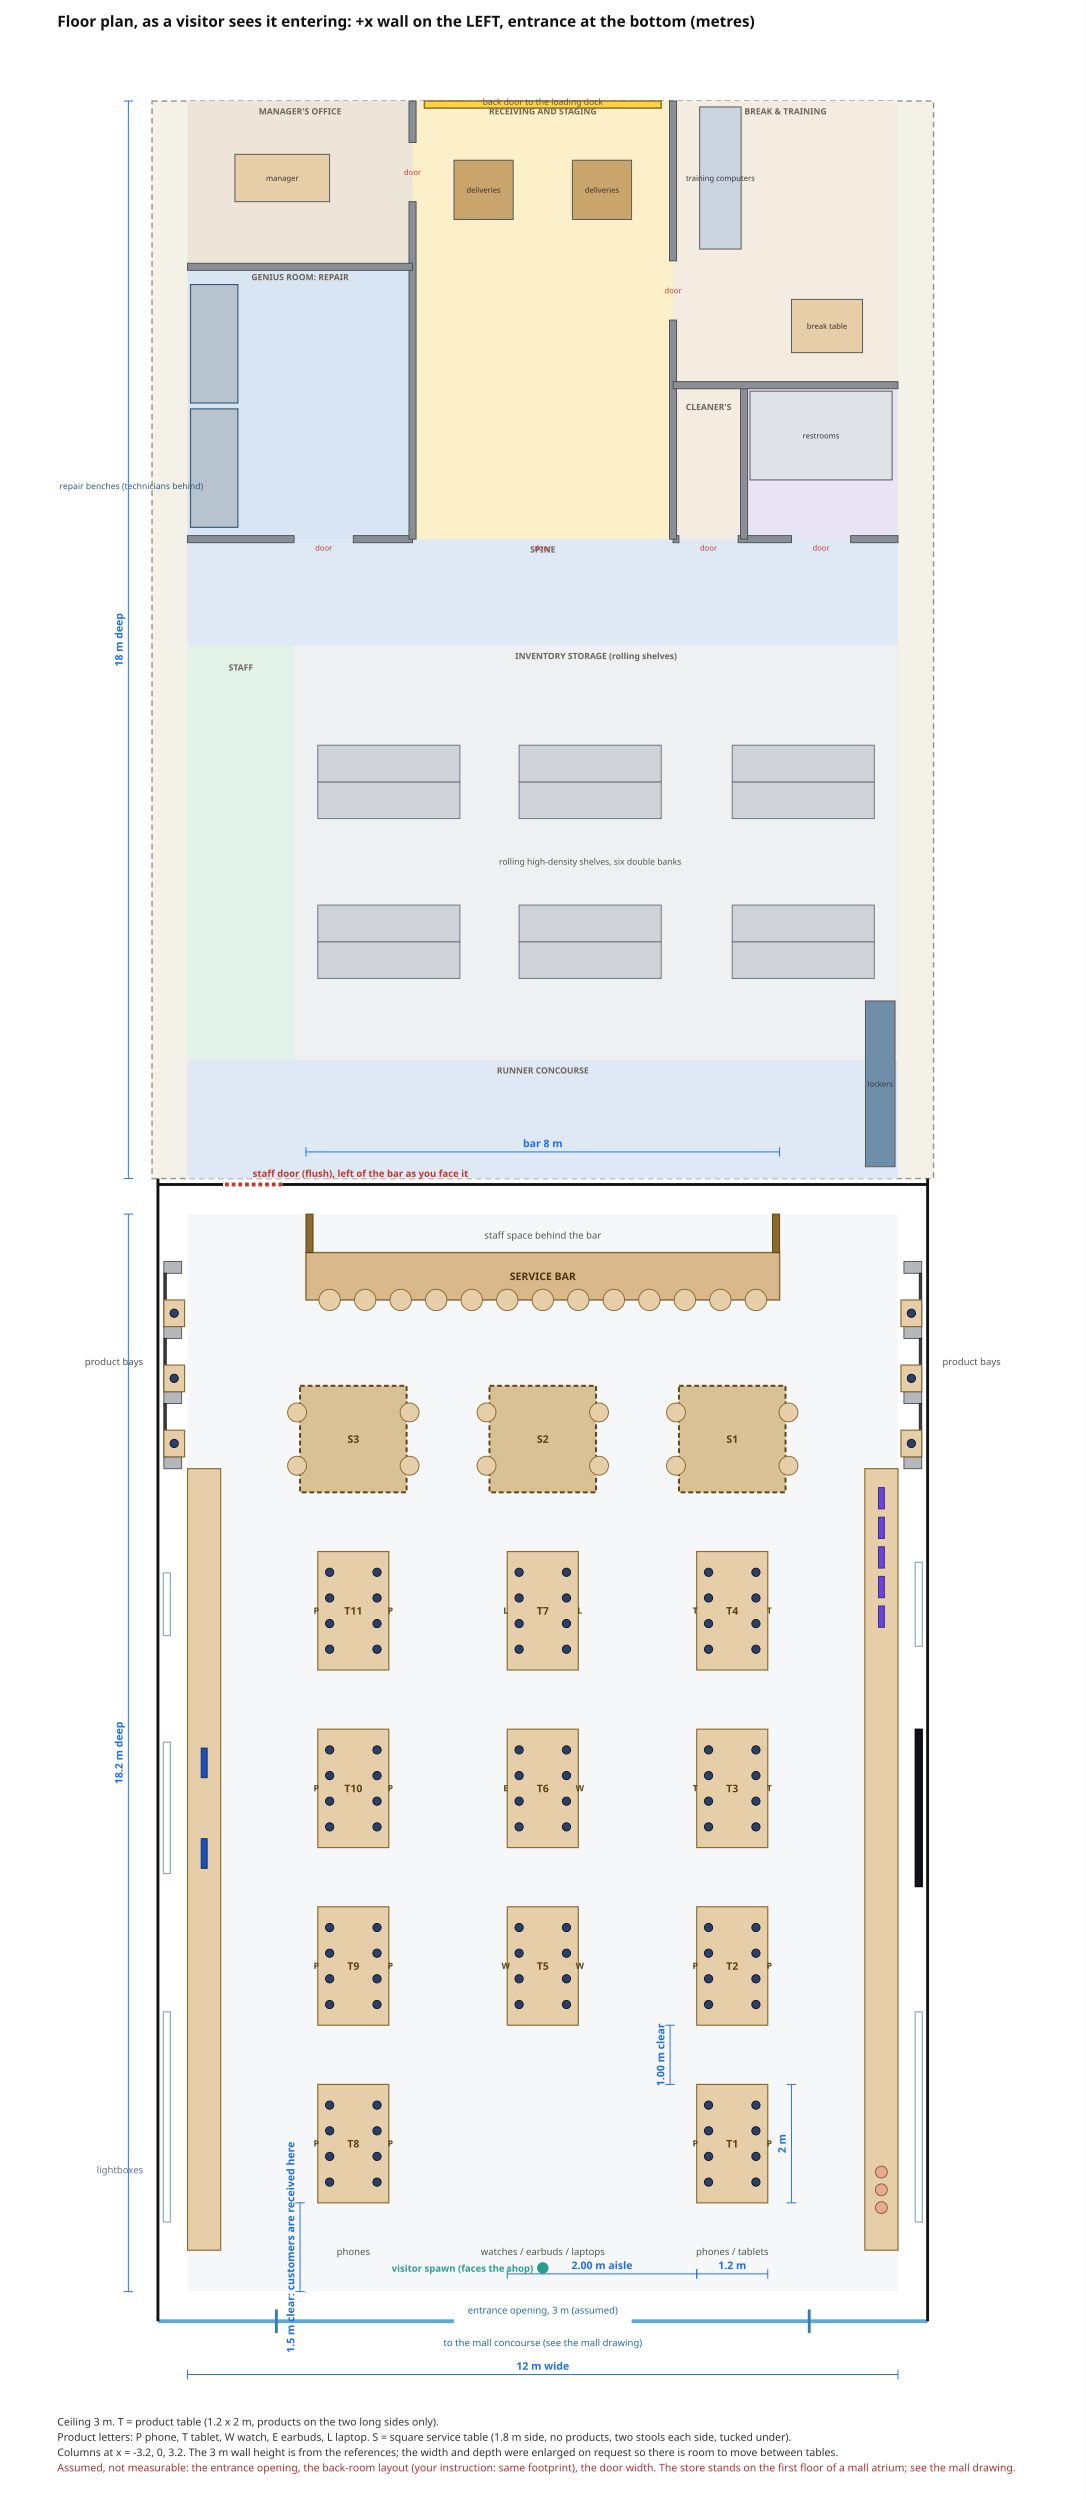
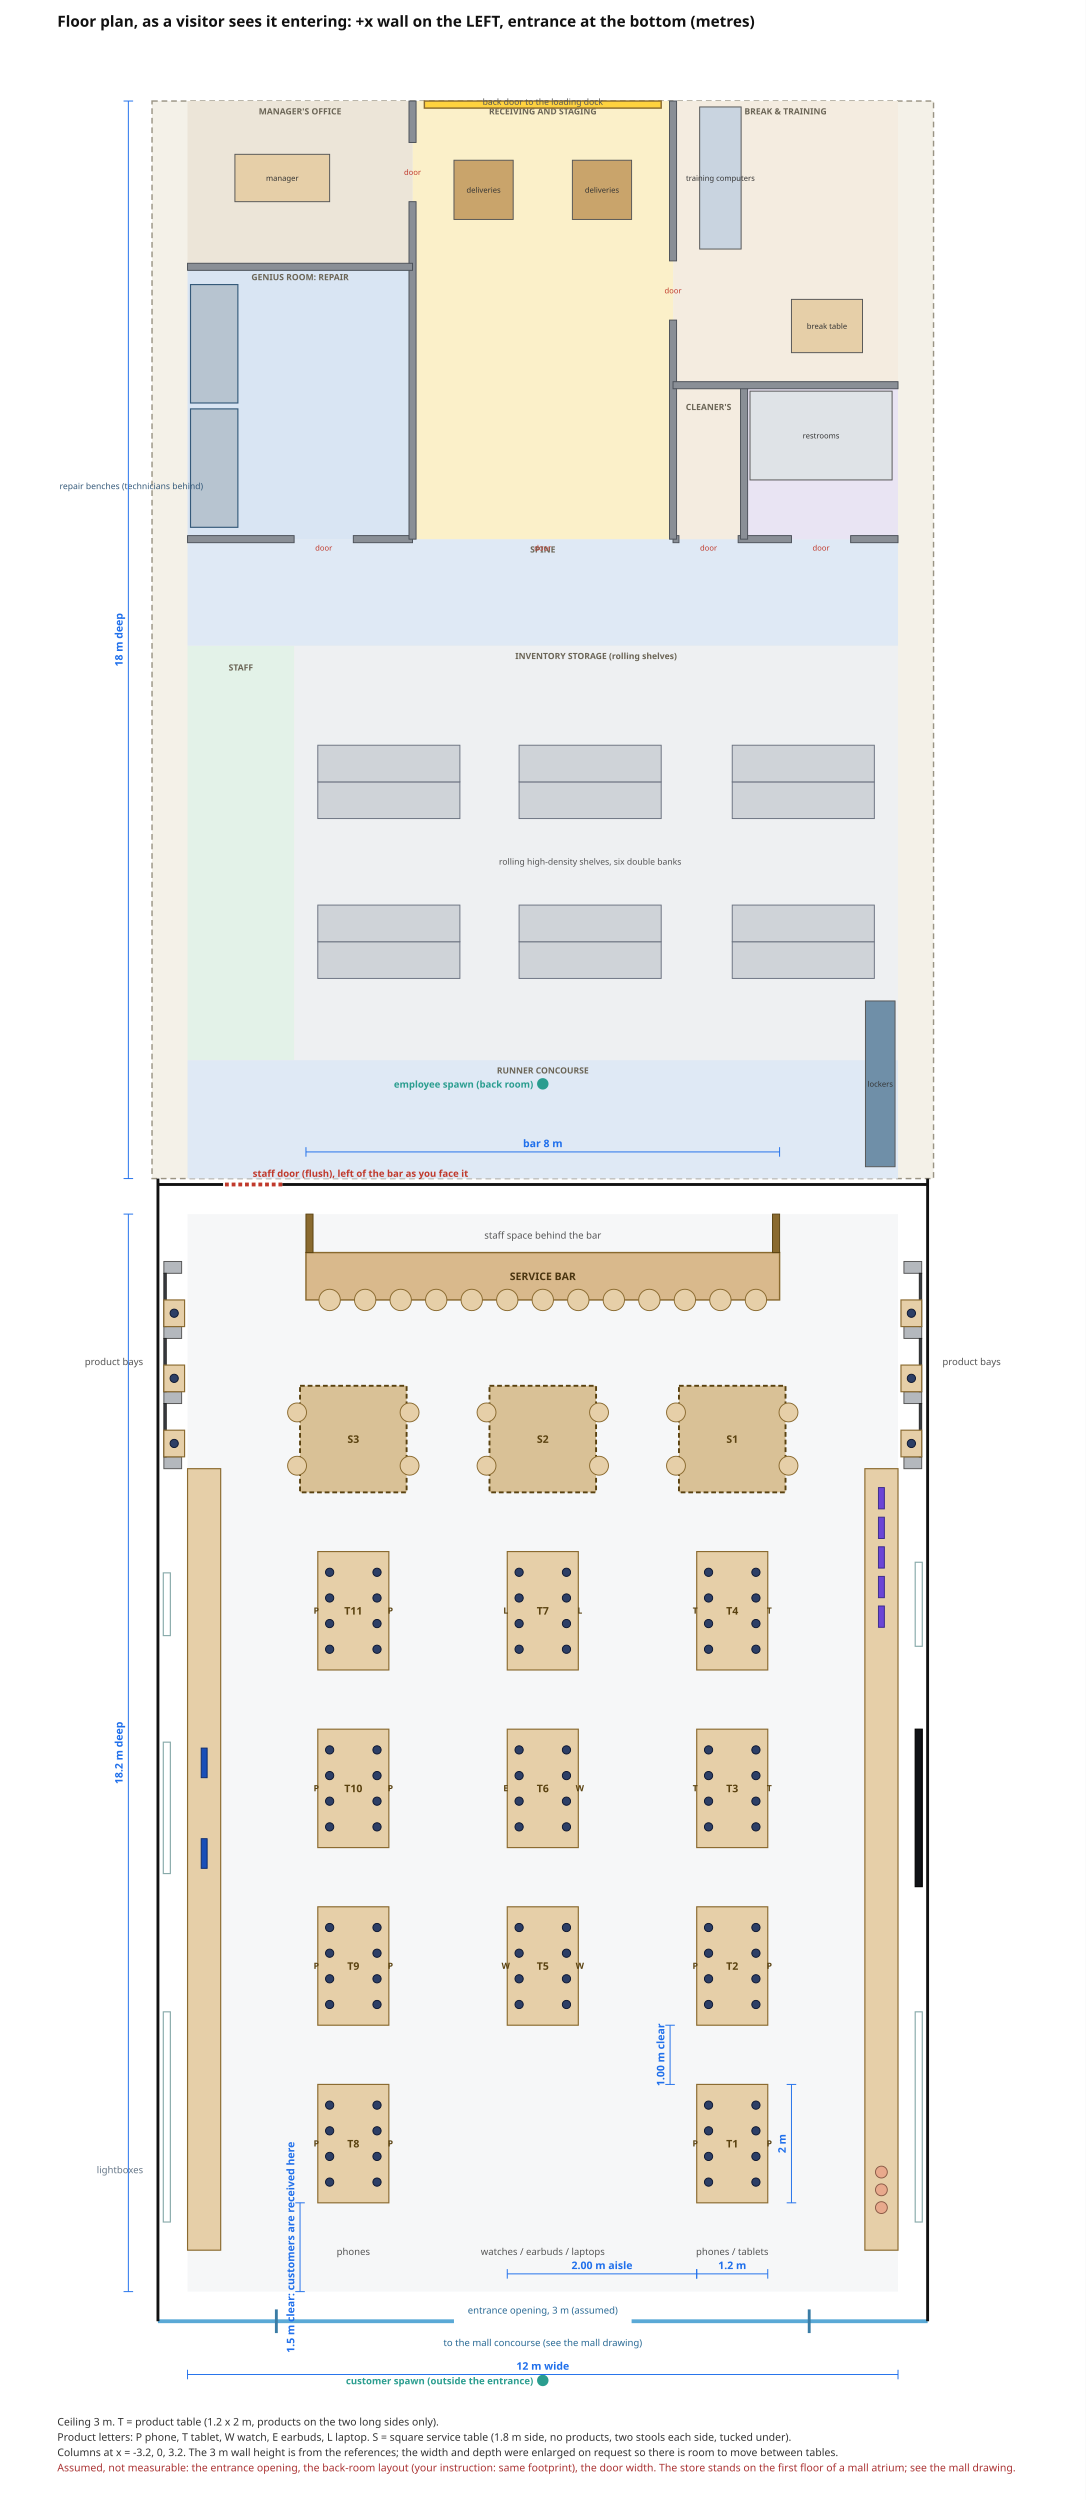
<svg xmlns="http://www.w3.org/2000/svg" width="1137" height="2618" viewBox="0 0 1137 2618">
  <rect width="1137" height="2618" fill="#ffffff" />
  <text x="60.0" y="28.0" font-size="16" text-anchor="start" fill="#111" font-weight="700" font-family="system-ui, sans-serif">Floor plan, as a visitor sees it entering: +x wall on the LEFT, entrance at the bottom (metres)</text>
  <rect x="159.2" y="105.8" width="818.4" height="1128.4" fill="#f4f1e8" stroke="#9a9484" stroke-width="1.5" stroke-dasharray="6 4" />
  <text x="568.4" y="141.8" font-size="12" text-anchor="middle" fill="#6b6556" font-weight="600" font-family="system-ui, sans-serif">BACK ROOM (staff only): same footprint as the shop</text>
  <rect x="308.0" y="676.2" width="632.4" height="434.0" fill="#eef0f2" stroke="none" stroke-width="0" />
  <rect x="196.4" y="676.2" width="111.6" height="434.0" fill="#e3f2e8" stroke="none" stroke-width="0" />
  <rect x="196.4" y="1110.2" width="744.0" height="124.0" fill="#dfe9f5" stroke="none" stroke-width="0" />
  <rect x="196.4" y="564.6" width="744.0" height="111.6" fill="#dfe9f5" stroke="none" stroke-width="0" />
  <rect x="779.2" y="403.4" width="161.2" height="161.2" fill="#e9e4f3" stroke="none" stroke-width="0" />
  <rect x="704.8" y="403.4" width="74.4" height="161.2" fill="#f4ece0" stroke="none" stroke-width="0" />
  <rect x="704.8" y="105.8" width="235.6" height="297.6" fill="#f4ece0" stroke="none" stroke-width="0" />
  <rect x="432.0" y="105.8" width="272.8" height="458.8" fill="#fbf0c9" stroke="none" stroke-width="0" />
  <rect x="196.4" y="279.4" width="235.6" height="285.2" fill="#d9e5f3" stroke="none" stroke-width="0" />
  <rect x="196.4" y="105.8" width="235.6" height="173.6" fill="#ece5d8" stroke="none" stroke-width="0" />
  <text x="624.2" y="690.2" font-size="9" text-anchor="middle" fill="#6b6556" font-weight="700" font-family="system-ui, sans-serif">INVENTORY STORAGE (rolling shelves)</text>
  <text x="252.2" y="702.2" font-size="9" text-anchor="middle" fill="#6b6556" font-weight="700" font-family="system-ui, sans-serif">STAFF</text>
  <text x="568.4" y="1124.2" font-size="9" text-anchor="middle" fill="#6b6556" font-weight="700" font-family="system-ui, sans-serif">RUNNER CONCOURSE</text>
  <text x="568.4" y="578.6" font-size="9" text-anchor="middle" fill="#6b6556" font-weight="700" font-family="system-ui, sans-serif">SPINE</text>
  <text x="859.8" y="417.4" font-size="9" text-anchor="middle" fill="#6b6556" font-weight="700" font-family="system-ui, sans-serif">RESTROOMS</text>
  <text x="742.0" y="429.4" font-size="9" text-anchor="middle" fill="#6b6556" font-weight="700" font-family="system-ui, sans-serif">CLEANER'S</text>
  <text x="822.6" y="119.8" font-size="9" text-anchor="middle" fill="#6b6556" font-weight="700" font-family="system-ui, sans-serif">BREAK &amp; TRAINING</text>
  <text x="568.4" y="119.8" font-size="9" text-anchor="middle" fill="#6b6556" font-weight="700" font-family="system-ui, sans-serif">RECEIVING AND STAGING</text>
  <text x="314.2" y="293.4" font-size="9" text-anchor="middle" fill="#6b6556" font-weight="700" font-family="system-ui, sans-serif">GENIUS ROOM: REPAIR</text>
  <text x="314.2" y="119.8" font-size="9" text-anchor="middle" fill="#6b6556" font-weight="700" font-family="system-ui, sans-serif">MANAGER'S OFFICE</text>
  <rect x="766.8" y="986.2" width="148.8" height="38.4" fill="#cfd3d8" stroke="#6b7280" stroke-width="1" />
  <rect x="766.8" y="947.8" width="148.8" height="38.4" fill="#cfd3d8" stroke="#6b7280" stroke-width="1" />
  <rect x="543.6" y="986.2" width="148.8" height="38.4" fill="#cfd3d8" stroke="#6b7280" stroke-width="1" />
  <rect x="543.6" y="947.8" width="148.8" height="38.4" fill="#cfd3d8" stroke="#6b7280" stroke-width="1" />
  <rect x="332.8" y="986.2" width="148.8" height="38.4" fill="#cfd3d8" stroke="#6b7280" stroke-width="1" />
  <rect x="332.8" y="947.8" width="148.8" height="38.4" fill="#cfd3d8" stroke="#6b7280" stroke-width="1" />
  <rect x="766.8" y="818.8" width="148.8" height="38.4" fill="#cfd3d8" stroke="#6b7280" stroke-width="1" />
  <rect x="766.8" y="780.4" width="148.8" height="38.4" fill="#cfd3d8" stroke="#6b7280" stroke-width="1" />
  <rect x="543.6" y="818.8" width="148.8" height="38.4" fill="#cfd3d8" stroke="#6b7280" stroke-width="1" />
  <rect x="543.6" y="780.4" width="148.8" height="38.4" fill="#cfd3d8" stroke="#6b7280" stroke-width="1" />
  <rect x="332.8" y="818.8" width="148.8" height="38.4" fill="#cfd3d8" stroke="#6b7280" stroke-width="1" />
  <rect x="332.8" y="780.4" width="148.8" height="38.4" fill="#cfd3d8" stroke="#6b7280" stroke-width="1" />
  <text x="618.0" y="905.5" font-size="9" text-anchor="middle" fill="#555" font-weight="400" font-family="system-ui, sans-serif">rolling high-density shelves, six double banks</text>
  <rect x="890.8" y="560.9" width="49.6" height="7.4" fill="#8a8f96" stroke="#4b5058" stroke-width="1" />
  <rect x="773.0" y="560.9" width="55.8" height="7.4" fill="#8a8f96" stroke="#4b5058" stroke-width="1" />
  <rect x="704.8" y="560.9" width="6.2" height="7.4" fill="#8a8f96" stroke="#4b5058" stroke-width="1" />
  <rect x="370.0" y="560.9" width="62.0" height="7.4" fill="#8a8f96" stroke="#4b5058" stroke-width="1" />
  <rect x="196.4" y="560.9" width="111.6" height="7.4" fill="#8a8f96" stroke="#4b5058" stroke-width="1" />
  <rect x="701.1" y="335.2" width="7.4" height="229.4" fill="#8a8f96" stroke="#4b5058" stroke-width="1" />
  <rect x="701.1" y="105.8" width="7.4" height="167.4" fill="#8a8f96" stroke="#4b5058" stroke-width="1" />
  <rect x="428.3" y="211.2" width="7.4" height="353.4" fill="#8a8f96" stroke="#4b5058" stroke-width="1" />
  <rect x="428.3" y="105.8" width="7.4" height="43.4" fill="#8a8f96" stroke="#4b5058" stroke-width="1" />
  <rect x="775.5" y="403.4" width="7.4" height="161.2" fill="#8a8f96" stroke="#4b5058" stroke-width="1" />
  <rect x="704.8" y="399.7" width="235.6" height="7.4" fill="#8a8f96" stroke="#4b5058" stroke-width="1" />
  <rect x="196.4" y="275.7" width="235.6" height="7.4" fill="#8a8f96" stroke="#4b5058" stroke-width="1" />
  <text x="859.8" y="576.6" font-size="8" text-anchor="middle" fill="#c0392b" font-weight="400" font-family="system-ui, sans-serif">door</text>
  <text x="742.0" y="576.6" font-size="8" text-anchor="middle" fill="#c0392b" font-weight="400" font-family="system-ui, sans-serif">door</text>
  <text x="568.4" y="576.6" font-size="8" text-anchor="middle" fill="#c0392b" font-weight="400" font-family="system-ui, sans-serif">door</text>
  <text x="339.0" y="576.6" font-size="8" text-anchor="middle" fill="#c0392b" font-weight="400" font-family="system-ui, sans-serif">door</text>
  <text x="704.8" y="307.2" font-size="8" text-anchor="middle" fill="#c0392b" font-weight="400" font-family="system-ui, sans-serif">door</text>
  <text x="432.0" y="183.2" font-size="8" text-anchor="middle" fill="#c0392b" font-weight="400" font-family="system-ui, sans-serif">door</text>
  <rect x="199.5" y="428.2" width="49.6" height="124.0" fill="#b7c4d0" stroke="#355a7a" stroke-width="1.2" />
  <rect x="199.5" y="298.0" width="49.6" height="124.0" fill="#b7c4d0" stroke="#355a7a" stroke-width="1.2" />
  <text x="137.5" y="512.2" font-size="9" text-anchor="middle" fill="#355a7a" font-weight="400" font-family="system-ui, sans-serif">repair benches (technicians behind)</text>
  <rect x="906.3" y="1048.2" width="31.0" height="173.6" fill="#6f8fa8" stroke="#555" stroke-width="1" />
  <text x="921.8" y="1138.0" font-size="8" text-anchor="middle" fill="#333" font-weight="400" font-family="system-ui, sans-serif">lockers</text>
  <rect x="246.0" y="161.6" width="99.2" height="49.6" fill="#e6cfa8" stroke="#555" stroke-width="1" />
  <text x="295.6" y="189.4" font-size="8" text-anchor="middle" fill="#333" font-weight="400" font-family="system-ui, sans-serif">manager</text>
  <rect x="828.8" y="313.5" width="74.4" height="55.8" fill="#e6cfa8" stroke="#555" stroke-width="1" />
  <text x="866.0" y="344.4" font-size="8" text-anchor="middle" fill="#333" font-weight="400" font-family="system-ui, sans-serif">break table</text>
  <rect x="732.7" y="112.0" width="43.4" height="148.8" fill="#c9d4e0" stroke="#555" stroke-width="1" />
  <text x="754.4" y="189.4" font-size="8" text-anchor="middle" fill="#333" font-weight="400" font-family="system-ui, sans-serif">training computers</text>
  <rect x="785.4" y="409.6" width="148.8" height="93.0" fill="#dfe3e7" stroke="#555" stroke-width="1" />
  <text x="859.8" y="459.1" font-size="8" text-anchor="middle" fill="#333" font-weight="400" font-family="system-ui, sans-serif">restrooms</text>
  <rect x="599.4" y="167.8" width="62.0" height="62.0" fill="#c9a46b" stroke="#555" stroke-width="1" />
  <text x="630.4" y="201.8" font-size="8" text-anchor="middle" fill="#333" font-weight="400" font-family="system-ui, sans-serif">deliveries</text>
  <rect x="475.4" y="167.8" width="62.0" height="62.0" fill="#c9a46b" stroke="#555" stroke-width="1" />
  <text x="506.4" y="201.8" font-size="8" text-anchor="middle" fill="#333" font-weight="400" font-family="system-ui, sans-serif">deliveries</text>
  <rect x="444.4" y="105.8" width="248.0" height="7.4" fill="#ffd23f" stroke="#8a6a2f" stroke-width="1.5" />
  <text x="568.4" y="109.8" font-size="9" text-anchor="middle" fill="#555" font-weight="400" font-family="system-ui, sans-serif">back door to the loading dock</text>
  <rect x="196.4" y="1271.4" width="744.0" height="1128.4" fill="#f6f7f8" stroke="none" stroke-width="0" />
  <rect x="905.7" y="1538.0" width="34.7" height="818.4" fill="#e6cfa8" stroke="#8a6a2f" stroke-width="1.2" />
  <rect x="196.4" y="1538.0" width="34.7" height="818.4" fill="#e6cfa8" stroke="#8a6a2f" stroke-width="1.2" />
  <rect x="958.4" y="2106.8" width="7.4" height="220.1" fill="#ffffff" stroke="#8aa" stroke-width="1.2" />
  <rect x="958.4" y="1810.8" width="7.4" height="164.9" fill="#101216" stroke="#000" stroke-width="1.2" />
  <rect x="958.4" y="1636.0" width="7.4" height="88.0" fill="#ffffff" stroke="#8aa" stroke-width="1.2" />
  <rect x="919.9" y="1681.8" width="6.2" height="22.3" fill="#6b45d6" stroke="#3a2a8a" stroke-width="1" />
  <rect x="919.9" y="1650.8" width="6.2" height="22.3" fill="#6b45d6" stroke="#3a2a8a" stroke-width="1" />
  <rect x="919.9" y="1619.8" width="6.2" height="22.3" fill="#6b45d6" stroke="#3a2a8a" stroke-width="1" />
  <rect x="919.9" y="1588.8" width="6.2" height="22.3" fill="#6b45d6" stroke="#3a2a8a" stroke-width="1" />
  <rect x="919.9" y="1557.8" width="6.2" height="22.3" fill="#6b45d6" stroke="#3a2a8a" stroke-width="1" />
  <circle cx="923.0" cy="2311.8" r="6.2" fill="#e8a98c" stroke="#8a5a46" />
  <circle cx="923.0" cy="2293.2" r="6.2" fill="#e8a98c" stroke="#8a5a46" />
  <circle cx="923.0" cy="2274.6" r="6.2" fill="#e8a98c" stroke="#8a5a46" />
  <rect x="946.6" y="1525.6" width="18.6" height="12.4" fill="#b4b8bd" stroke="#555" stroke-width="1" />
  <rect x="946.6" y="1457.4" width="18.6" height="12.4" fill="#b4b8bd" stroke="#555" stroke-width="1" />
  <rect x="946.6" y="1389.2" width="18.6" height="12.4" fill="#b4b8bd" stroke="#555" stroke-width="1" />
  <rect x="946.6" y="1321.0" width="18.6" height="12.4" fill="#b4b8bd" stroke="#555" stroke-width="1" />
  <rect x="962.7" y="1469.8" width="2.5" height="55.8" fill="#3b3f45" stroke="#222" stroke-width="1" />
  <rect x="962.7" y="1401.6" width="2.5" height="55.8" fill="#3b3f45" stroke="#222" stroke-width="1" />
  <rect x="962.7" y="1333.4" width="2.5" height="55.8" fill="#3b3f45" stroke="#222" stroke-width="1" />
  <rect x="171.0" y="2106.8" width="7.4" height="220.1" fill="#ffffff" stroke="#8aa" stroke-width="1.2" />
  <rect x="171.0" y="1824.4" width="7.4" height="137.6" fill="#ffffff" stroke="#8aa" stroke-width="1.2" />
  <rect x="171.0" y="1647.1" width="7.4" height="65.7" fill="#ffffff" stroke="#8aa" stroke-width="1.2" />
  <rect x="210.7" y="1925.5" width="6.2" height="31.0" fill="#1a4fb8" stroke="#0b2a6b" stroke-width="1" />
  <rect x="210.7" y="1830.6" width="6.2" height="31.0" fill="#1a4fb8" stroke="#0b2a6b" stroke-width="1" />
  <rect x="171.6" y="1525.6" width="18.6" height="12.4" fill="#b4b8bd" stroke="#555" stroke-width="1" />
  <rect x="171.6" y="1457.4" width="18.6" height="12.4" fill="#b4b8bd" stroke="#555" stroke-width="1" />
  <rect x="171.6" y="1389.2" width="18.6" height="12.4" fill="#b4b8bd" stroke="#555" stroke-width="1" />
  <rect x="171.6" y="1321.0" width="18.6" height="12.4" fill="#b4b8bd" stroke="#555" stroke-width="1" />
  <rect x="171.6" y="1469.8" width="2.5" height="55.8" fill="#3b3f45" stroke="#222" stroke-width="1" />
  <rect x="171.6" y="1401.6" width="2.5" height="55.8" fill="#3b3f45" stroke="#222" stroke-width="1" />
  <rect x="171.6" y="1333.4" width="2.5" height="55.8" fill="#3b3f45" stroke="#222" stroke-width="1" />
  <rect x="943.5" y="1497.7" width="21.7" height="27.9" fill="#e6cfa8" stroke="#8a6a2f" stroke-width="1.2" />
  <circle cx="954.4" cy="1511.6" r="4.3" fill="#2d3f66" stroke="#0b1530" />
  <rect x="943.5" y="1429.5" width="21.7" height="27.9" fill="#e6cfa8" stroke="#8a6a2f" stroke-width="1.2" />
  <circle cx="954.4" cy="1443.4" r="4.3" fill="#2d3f66" stroke="#0b1530" />
  <rect x="943.5" y="1361.3" width="21.7" height="27.9" fill="#e6cfa8" stroke="#8a6a2f" stroke-width="1.2" />
  <circle cx="954.4" cy="1375.2" r="4.3" fill="#2d3f66" stroke="#0b1530" />
  <rect x="171.6" y="1497.7" width="21.7" height="27.9" fill="#e6cfa8" stroke="#8a6a2f" stroke-width="1.2" />
  <circle cx="182.4" cy="1511.6" r="4.3" fill="#2d3f66" stroke="#0b1530" />
  <rect x="171.6" y="1429.5" width="21.7" height="27.9" fill="#e6cfa8" stroke="#8a6a2f" stroke-width="1.2" />
  <circle cx="182.4" cy="1443.4" r="4.3" fill="#2d3f66" stroke="#0b1530" />
  <rect x="171.6" y="1361.3" width="21.7" height="27.9" fill="#e6cfa8" stroke="#8a6a2f" stroke-width="1.2" />
  <circle cx="182.4" cy="1375.2" r="4.3" fill="#2d3f66" stroke="#0b1530" />
  <text x="149.9" y="2275.8" font-size="10" text-anchor="end" fill="#678" font-weight="400" font-family="system-ui, sans-serif">lightboxes</text>
  <text x="149.9" y="1429.5" font-size="10" text-anchor="end" fill="#555" font-weight="400" font-family="system-ui, sans-serif">product bays</text>
  <text x="986.9" y="1429.5" font-size="10" text-anchor="start" fill="#555" font-weight="400" font-family="system-ui, sans-serif">product bays</text>
  <rect x="729.6" y="2182.8" width="74.4" height="124.0" fill="#e6cfa8" stroke="#8a6a2f" stroke-width="1.2" />
  <text x="766.8" y="2248.8" font-size="11" text-anchor="middle" fill="#5a4210" font-weight="700" font-family="system-ui, sans-serif">T1</text>
  <circle cx="791.6" cy="2285.1" r="4.3" fill="#2d3f66" stroke="#0b1530" />
  <circle cx="791.6" cy="2258.2" r="4.3" fill="#2d3f66" stroke="#0b1530" />
  <circle cx="791.6" cy="2231.4" r="4.3" fill="#2d3f66" stroke="#0b1530" />
  <circle cx="791.6" cy="2204.5" r="4.3" fill="#2d3f66" stroke="#0b1530" />
  <text x="805.6" y="2247.8" font-size="9" text-anchor="middle" fill="#5a4210" font-weight="700" font-family="system-ui, sans-serif">P</text>
  <circle cx="742.0" cy="2285.1" r="4.3" fill="#2d3f66" stroke="#0b1530" />
  <circle cx="742.0" cy="2258.2" r="4.3" fill="#2d3f66" stroke="#0b1530" />
  <circle cx="742.0" cy="2231.4" r="4.3" fill="#2d3f66" stroke="#0b1530" />
  <circle cx="742.0" cy="2204.5" r="4.3" fill="#2d3f66" stroke="#0b1530" />
  <text x="728.0" y="2247.8" font-size="9" text-anchor="middle" fill="#5a4210" font-weight="700" font-family="system-ui, sans-serif">P</text>
  <rect x="729.6" y="1996.8" width="74.4" height="124.0" fill="#e6cfa8" stroke="#8a6a2f" stroke-width="1.2" />
  <text x="766.8" y="2062.8" font-size="11" text-anchor="middle" fill="#5a4210" font-weight="700" font-family="system-ui, sans-serif">T2</text>
  <circle cx="791.6" cy="2099.1" r="4.3" fill="#2d3f66" stroke="#0b1530" />
  <circle cx="791.6" cy="2072.2" r="4.3" fill="#2d3f66" stroke="#0b1530" />
  <circle cx="791.6" cy="2045.4" r="4.3" fill="#2d3f66" stroke="#0b1530" />
  <circle cx="791.6" cy="2018.5" r="4.3" fill="#2d3f66" stroke="#0b1530" />
  <text x="805.6" y="2061.8" font-size="9" text-anchor="middle" fill="#5a4210" font-weight="700" font-family="system-ui, sans-serif">P</text>
  <circle cx="742.0" cy="2099.1" r="4.3" fill="#2d3f66" stroke="#0b1530" />
  <circle cx="742.0" cy="2072.2" r="4.3" fill="#2d3f66" stroke="#0b1530" />
  <circle cx="742.0" cy="2045.4" r="4.3" fill="#2d3f66" stroke="#0b1530" />
  <circle cx="742.0" cy="2018.5" r="4.3" fill="#2d3f66" stroke="#0b1530" />
  <text x="728.0" y="2061.8" font-size="9" text-anchor="middle" fill="#5a4210" font-weight="700" font-family="system-ui, sans-serif">P</text>
  <rect x="729.6" y="1810.8" width="74.4" height="124.0" fill="#e6cfa8" stroke="#8a6a2f" stroke-width="1.2" />
  <text x="766.8" y="1876.8" font-size="11" text-anchor="middle" fill="#5a4210" font-weight="700" font-family="system-ui, sans-serif">T3</text>
  <circle cx="791.6" cy="1913.1" r="4.3" fill="#2d3f66" stroke="#0b1530" />
  <circle cx="791.6" cy="1886.2" r="4.3" fill="#2d3f66" stroke="#0b1530" />
  <circle cx="791.6" cy="1859.4" r="4.3" fill="#2d3f66" stroke="#0b1530" />
  <circle cx="791.6" cy="1832.5" r="4.3" fill="#2d3f66" stroke="#0b1530" />
  <text x="805.6" y="1875.8" font-size="9" text-anchor="middle" fill="#5a4210" font-weight="700" font-family="system-ui, sans-serif">T</text>
  <circle cx="742.0" cy="1913.1" r="4.3" fill="#2d3f66" stroke="#0b1530" />
  <circle cx="742.0" cy="1886.2" r="4.3" fill="#2d3f66" stroke="#0b1530" />
  <circle cx="742.0" cy="1859.4" r="4.3" fill="#2d3f66" stroke="#0b1530" />
  <circle cx="742.0" cy="1832.5" r="4.3" fill="#2d3f66" stroke="#0b1530" />
  <text x="728.0" y="1875.8" font-size="9" text-anchor="middle" fill="#5a4210" font-weight="700" font-family="system-ui, sans-serif">T</text>
  <rect x="729.6" y="1624.8" width="74.4" height="124.0" fill="#e6cfa8" stroke="#8a6a2f" stroke-width="1.2" />
  <text x="766.8" y="1690.8" font-size="11" text-anchor="middle" fill="#5a4210" font-weight="700" font-family="system-ui, sans-serif">T4</text>
  <circle cx="791.6" cy="1727.1" r="4.3" fill="#2d3f66" stroke="#0b1530" />
  <circle cx="791.6" cy="1700.2" r="4.3" fill="#2d3f66" stroke="#0b1530" />
  <circle cx="791.6" cy="1673.4" r="4.3" fill="#2d3f66" stroke="#0b1530" />
  <circle cx="791.6" cy="1646.5" r="4.3" fill="#2d3f66" stroke="#0b1530" />
  <text x="805.6" y="1689.8" font-size="9" text-anchor="middle" fill="#5a4210" font-weight="700" font-family="system-ui, sans-serif">T</text>
  <circle cx="742.0" cy="1727.1" r="4.3" fill="#2d3f66" stroke="#0b1530" />
  <circle cx="742.0" cy="1700.2" r="4.3" fill="#2d3f66" stroke="#0b1530" />
  <circle cx="742.0" cy="1673.4" r="4.3" fill="#2d3f66" stroke="#0b1530" />
  <circle cx="742.0" cy="1646.5" r="4.3" fill="#2d3f66" stroke="#0b1530" />
  <text x="728.0" y="1689.8" font-size="9" text-anchor="middle" fill="#5a4210" font-weight="700" font-family="system-ui, sans-serif">T</text>
  <rect x="711.0" y="1451.2" width="111.6" height="111.6" fill="#d9c196" stroke="#5a4210" stroke-width="2" stroke-dasharray="5 3" />
  <text x="766.8" y="1511.0" font-size="11" text-anchor="middle" fill="#5a4210" font-weight="700" font-family="system-ui, sans-serif">S1</text>
  <rect x="531.2" y="1996.8" width="74.4" height="124.0" fill="#e6cfa8" stroke="#8a6a2f" stroke-width="1.2" />
  <text x="568.4" y="2062.8" font-size="11" text-anchor="middle" fill="#5a4210" font-weight="700" font-family="system-ui, sans-serif">T5</text>
  <circle cx="593.2" cy="2099.1" r="4.3" fill="#2d3f66" stroke="#0b1530" />
  <circle cx="593.2" cy="2072.2" r="4.3" fill="#2d3f66" stroke="#0b1530" />
  <circle cx="593.2" cy="2045.4" r="4.3" fill="#2d3f66" stroke="#0b1530" />
  <circle cx="593.2" cy="2018.5" r="4.3" fill="#2d3f66" stroke="#0b1530" />
  <text x="607.2" y="2061.8" font-size="9" text-anchor="middle" fill="#5a4210" font-weight="700" font-family="system-ui, sans-serif">W</text>
  <circle cx="543.6" cy="2099.1" r="4.3" fill="#2d3f66" stroke="#0b1530" />
  <circle cx="543.6" cy="2072.2" r="4.3" fill="#2d3f66" stroke="#0b1530" />
  <circle cx="543.6" cy="2045.4" r="4.3" fill="#2d3f66" stroke="#0b1530" />
  <circle cx="543.6" cy="2018.5" r="4.3" fill="#2d3f66" stroke="#0b1530" />
  <text x="529.6" y="2061.8" font-size="9" text-anchor="middle" fill="#5a4210" font-weight="700" font-family="system-ui, sans-serif">W</text>
  <rect x="531.2" y="1810.8" width="74.4" height="124.0" fill="#e6cfa8" stroke="#8a6a2f" stroke-width="1.2" />
  <text x="568.4" y="1876.8" font-size="11" text-anchor="middle" fill="#5a4210" font-weight="700" font-family="system-ui, sans-serif">T6</text>
  <circle cx="593.2" cy="1913.1" r="4.3" fill="#2d3f66" stroke="#0b1530" />
  <circle cx="593.2" cy="1886.2" r="4.3" fill="#2d3f66" stroke="#0b1530" />
  <circle cx="593.2" cy="1859.4" r="4.3" fill="#2d3f66" stroke="#0b1530" />
  <circle cx="593.2" cy="1832.5" r="4.3" fill="#2d3f66" stroke="#0b1530" />
  <text x="607.2" y="1875.8" font-size="9" text-anchor="middle" fill="#5a4210" font-weight="700" font-family="system-ui, sans-serif">W</text>
  <circle cx="543.6" cy="1913.1" r="4.3" fill="#2d3f66" stroke="#0b1530" />
  <circle cx="543.6" cy="1886.2" r="4.3" fill="#2d3f66" stroke="#0b1530" />
  <circle cx="543.6" cy="1859.4" r="4.3" fill="#2d3f66" stroke="#0b1530" />
  <circle cx="543.6" cy="1832.5" r="4.3" fill="#2d3f66" stroke="#0b1530" />
  <text x="529.6" y="1875.8" font-size="9" text-anchor="middle" fill="#5a4210" font-weight="700" font-family="system-ui, sans-serif">E</text>
  <rect x="531.2" y="1624.8" width="74.4" height="124.0" fill="#e6cfa8" stroke="#8a6a2f" stroke-width="1.2" />
  <text x="568.4" y="1690.8" font-size="11" text-anchor="middle" fill="#5a4210" font-weight="700" font-family="system-ui, sans-serif">T7</text>
  <circle cx="593.2" cy="1727.1" r="4.3" fill="#2d3f66" stroke="#0b1530" />
  <circle cx="593.2" cy="1700.2" r="4.3" fill="#2d3f66" stroke="#0b1530" />
  <circle cx="593.2" cy="1673.4" r="4.3" fill="#2d3f66" stroke="#0b1530" />
  <circle cx="593.2" cy="1646.5" r="4.3" fill="#2d3f66" stroke="#0b1530" />
  <text x="607.2" y="1689.8" font-size="9" text-anchor="middle" fill="#5a4210" font-weight="700" font-family="system-ui, sans-serif">L</text>
  <circle cx="543.6" cy="1727.1" r="4.3" fill="#2d3f66" stroke="#0b1530" />
  <circle cx="543.6" cy="1700.2" r="4.3" fill="#2d3f66" stroke="#0b1530" />
  <circle cx="543.6" cy="1673.4" r="4.3" fill="#2d3f66" stroke="#0b1530" />
  <circle cx="543.6" cy="1646.5" r="4.3" fill="#2d3f66" stroke="#0b1530" />
  <text x="529.6" y="1689.8" font-size="9" text-anchor="middle" fill="#5a4210" font-weight="700" font-family="system-ui, sans-serif">L</text>
  <rect x="512.6" y="1451.2" width="111.6" height="111.6" fill="#d9c196" stroke="#5a4210" stroke-width="2" stroke-dasharray="5 3" />
  <text x="568.4" y="1511.0" font-size="11" text-anchor="middle" fill="#5a4210" font-weight="700" font-family="system-ui, sans-serif">S2</text>
  <rect x="332.8" y="2182.8" width="74.4" height="124.0" fill="#e6cfa8" stroke="#8a6a2f" stroke-width="1.2" />
  <text x="370.0" y="2248.8" font-size="11" text-anchor="middle" fill="#5a4210" font-weight="700" font-family="system-ui, sans-serif">T8</text>
  <circle cx="394.8" cy="2285.1" r="4.3" fill="#2d3f66" stroke="#0b1530" />
  <circle cx="394.8" cy="2258.2" r="4.3" fill="#2d3f66" stroke="#0b1530" />
  <circle cx="394.8" cy="2231.4" r="4.3" fill="#2d3f66" stroke="#0b1530" />
  <circle cx="394.8" cy="2204.5" r="4.3" fill="#2d3f66" stroke="#0b1530" />
  <text x="408.8" y="2247.8" font-size="9" text-anchor="middle" fill="#5a4210" font-weight="700" font-family="system-ui, sans-serif">P</text>
  <circle cx="345.2" cy="2285.1" r="4.3" fill="#2d3f66" stroke="#0b1530" />
  <circle cx="345.2" cy="2258.2" r="4.3" fill="#2d3f66" stroke="#0b1530" />
  <circle cx="345.2" cy="2231.4" r="4.3" fill="#2d3f66" stroke="#0b1530" />
  <circle cx="345.2" cy="2204.5" r="4.3" fill="#2d3f66" stroke="#0b1530" />
  <text x="331.2" y="2247.8" font-size="9" text-anchor="middle" fill="#5a4210" font-weight="700" font-family="system-ui, sans-serif">P</text>
  <rect x="332.8" y="1996.8" width="74.4" height="124.0" fill="#e6cfa8" stroke="#8a6a2f" stroke-width="1.2" />
  <text x="370.0" y="2062.8" font-size="11" text-anchor="middle" fill="#5a4210" font-weight="700" font-family="system-ui, sans-serif">T9</text>
  <circle cx="394.8" cy="2099.1" r="4.3" fill="#2d3f66" stroke="#0b1530" />
  <circle cx="394.8" cy="2072.2" r="4.3" fill="#2d3f66" stroke="#0b1530" />
  <circle cx="394.8" cy="2045.4" r="4.3" fill="#2d3f66" stroke="#0b1530" />
  <circle cx="394.8" cy="2018.5" r="4.3" fill="#2d3f66" stroke="#0b1530" />
  <text x="408.8" y="2061.8" font-size="9" text-anchor="middle" fill="#5a4210" font-weight="700" font-family="system-ui, sans-serif">P</text>
  <circle cx="345.2" cy="2099.1" r="4.3" fill="#2d3f66" stroke="#0b1530" />
  <circle cx="345.2" cy="2072.2" r="4.3" fill="#2d3f66" stroke="#0b1530" />
  <circle cx="345.2" cy="2045.4" r="4.3" fill="#2d3f66" stroke="#0b1530" />
  <circle cx="345.2" cy="2018.5" r="4.3" fill="#2d3f66" stroke="#0b1530" />
  <text x="331.2" y="2061.8" font-size="9" text-anchor="middle" fill="#5a4210" font-weight="700" font-family="system-ui, sans-serif">P</text>
  <rect x="332.8" y="1810.8" width="74.4" height="124.0" fill="#e6cfa8" stroke="#8a6a2f" stroke-width="1.2" />
  <text x="370.0" y="1876.8" font-size="11" text-anchor="middle" fill="#5a4210" font-weight="700" font-family="system-ui, sans-serif">T10</text>
  <circle cx="394.8" cy="1913.1" r="4.3" fill="#2d3f66" stroke="#0b1530" />
  <circle cx="394.8" cy="1886.2" r="4.3" fill="#2d3f66" stroke="#0b1530" />
  <circle cx="394.8" cy="1859.4" r="4.3" fill="#2d3f66" stroke="#0b1530" />
  <circle cx="394.8" cy="1832.5" r="4.3" fill="#2d3f66" stroke="#0b1530" />
  <text x="408.8" y="1875.8" font-size="9" text-anchor="middle" fill="#5a4210" font-weight="700" font-family="system-ui, sans-serif">P</text>
  <circle cx="345.2" cy="1913.1" r="4.3" fill="#2d3f66" stroke="#0b1530" />
  <circle cx="345.2" cy="1886.2" r="4.3" fill="#2d3f66" stroke="#0b1530" />
  <circle cx="345.2" cy="1859.4" r="4.3" fill="#2d3f66" stroke="#0b1530" />
  <circle cx="345.2" cy="1832.5" r="4.3" fill="#2d3f66" stroke="#0b1530" />
  <text x="331.2" y="1875.8" font-size="9" text-anchor="middle" fill="#5a4210" font-weight="700" font-family="system-ui, sans-serif">P</text>
  <rect x="332.8" y="1624.8" width="74.4" height="124.0" fill="#e6cfa8" stroke="#8a6a2f" stroke-width="1.2" />
  <text x="370.0" y="1690.8" font-size="11" text-anchor="middle" fill="#5a4210" font-weight="700" font-family="system-ui, sans-serif">T11</text>
  <circle cx="394.8" cy="1727.1" r="4.3" fill="#2d3f66" stroke="#0b1530" />
  <circle cx="394.8" cy="1700.2" r="4.3" fill="#2d3f66" stroke="#0b1530" />
  <circle cx="394.8" cy="1673.4" r="4.3" fill="#2d3f66" stroke="#0b1530" />
  <circle cx="394.8" cy="1646.5" r="4.3" fill="#2d3f66" stroke="#0b1530" />
  <text x="408.8" y="1689.8" font-size="9" text-anchor="middle" fill="#5a4210" font-weight="700" font-family="system-ui, sans-serif">P</text>
  <circle cx="345.2" cy="1727.1" r="4.3" fill="#2d3f66" stroke="#0b1530" />
  <circle cx="345.2" cy="1700.2" r="4.3" fill="#2d3f66" stroke="#0b1530" />
  <circle cx="345.2" cy="1673.4" r="4.3" fill="#2d3f66" stroke="#0b1530" />
  <circle cx="345.2" cy="1646.5" r="4.3" fill="#2d3f66" stroke="#0b1530" />
  <text x="331.2" y="1689.8" font-size="9" text-anchor="middle" fill="#5a4210" font-weight="700" font-family="system-ui, sans-serif">P</text>
  <rect x="314.2" y="1451.2" width="111.6" height="111.6" fill="#d9c196" stroke="#5a4210" stroke-width="2" stroke-dasharray="5 3" />
  <text x="370.0" y="1511.0" font-size="11" text-anchor="middle" fill="#5a4210" font-weight="700" font-family="system-ui, sans-serif">S3</text>
  <circle cx="825.7" cy="1534.9" r="9.9" fill="#e6cfa8" stroke="#8a6a2f" />
  <circle cx="825.7" cy="1479.1" r="9.9" fill="#e6cfa8" stroke="#8a6a2f" />
  <circle cx="707.9" cy="1534.9" r="9.9" fill="#e6cfa8" stroke="#8a6a2f" />
  <circle cx="707.9" cy="1479.1" r="9.9" fill="#e6cfa8" stroke="#8a6a2f" />
  <circle cx="627.3" cy="1534.9" r="9.9" fill="#e6cfa8" stroke="#8a6a2f" />
  <circle cx="627.3" cy="1479.1" r="9.9" fill="#e6cfa8" stroke="#8a6a2f" />
  <circle cx="509.5" cy="1534.9" r="9.9" fill="#e6cfa8" stroke="#8a6a2f" />
  <circle cx="509.5" cy="1479.1" r="9.9" fill="#e6cfa8" stroke="#8a6a2f" />
  <circle cx="428.9" cy="1534.9" r="9.9" fill="#e6cfa8" stroke="#8a6a2f" />
  <circle cx="428.9" cy="1479.1" r="9.9" fill="#e6cfa8" stroke="#8a6a2f" />
  <circle cx="311.1" cy="1534.9" r="9.9" fill="#e6cfa8" stroke="#8a6a2f" />
  <circle cx="311.1" cy="1479.1" r="9.9" fill="#e6cfa8" stroke="#8a6a2f" />
  <text x="766.8" y="2361.4" font-size="10" text-anchor="middle" fill="#555" font-weight="400" font-family="system-ui, sans-serif">phones / tablets</text>
  <text x="568.4" y="2361.4" font-size="10" text-anchor="middle" fill="#555" font-weight="400" font-family="system-ui, sans-serif">watches / earbuds / laptops</text>
  <text x="370.0" y="2361.4" font-size="10" text-anchor="middle" fill="#555" font-weight="400" font-family="system-ui, sans-serif">phones</text>
  <rect x="320.4" y="1311.7" width="496.0" height="49.6" fill="#d9b98c" stroke="#8a6a2f" stroke-width="1.5" />
  <text x="568.4" y="1340.5" font-size="11" text-anchor="middle" fill="#4a3510" font-weight="700" font-family="system-ui, sans-serif">SERVICE BAR</text>
  <circle cx="791.6" cy="1361.3" r="11.2" fill="#e6cfa8" stroke="#8a6a2f" />
  <circle cx="754.4" cy="1361.3" r="11.2" fill="#e6cfa8" stroke="#8a6a2f" />
  <circle cx="717.2" cy="1361.3" r="11.2" fill="#e6cfa8" stroke="#8a6a2f" />
  <circle cx="680.0" cy="1361.3" r="11.2" fill="#e6cfa8" stroke="#8a6a2f" />
  <circle cx="642.8" cy="1361.3" r="11.2" fill="#e6cfa8" stroke="#8a6a2f" />
  <circle cx="605.6" cy="1361.3" r="11.2" fill="#e6cfa8" stroke="#8a6a2f" />
  <circle cx="568.4" cy="1361.3" r="11.2" fill="#e6cfa8" stroke="#8a6a2f" />
  <circle cx="531.2" cy="1361.3" r="11.2" fill="#e6cfa8" stroke="#8a6a2f" />
  <circle cx="494.0" cy="1361.3" r="11.2" fill="#e6cfa8" stroke="#8a6a2f" />
  <circle cx="456.8" cy="1361.3" r="11.2" fill="#e6cfa8" stroke="#8a6a2f" />
  <circle cx="419.6" cy="1361.3" r="11.2" fill="#e6cfa8" stroke="#8a6a2f" />
  <circle cx="382.4" cy="1361.3" r="11.2" fill="#e6cfa8" stroke="#8a6a2f" />
  <circle cx="345.2" cy="1361.3" r="11.2" fill="#e6cfa8" stroke="#8a6a2f" />
  <rect x="809.0" y="1271.4" width="7.4" height="40.3" fill="#8a6a2f" stroke="#5a4210" stroke-width="1" />
  <rect x="320.4" y="1271.4" width="7.4" height="40.3" fill="#8a6a2f" stroke="#5a4210" stroke-width="1" />
  <text x="568.4" y="1297.1" font-size="10" text-anchor="middle" fill="#555" font-weight="400" font-family="system-ui, sans-serif">staff space behind the bar</text>
  <line x1="165.4" y1="2430.8" x2="475.4" y2="2430.8" stroke="#5aa9d6" stroke-width="4" />
  <line x1="661.4" y1="2430.8" x2="971.4" y2="2430.8" stroke="#5aa9d6" stroke-width="4" />
  <text x="568.4" y="2422.8" font-size="10" text-anchor="middle" fill="#2a6a95" font-weight="400" font-family="system-ui, sans-serif">entrance opening, 3 m (assumed)</text>
  <text x="568.4" y="2456.8" font-size="10" text-anchor="middle" fill="#2a6a95" font-weight="400" font-family="system-ui, sans-serif">to the mall concourse (see the mall drawing)</text>
  <line x1="847.4" y1="2443.2" x2="847.4" y2="2418.4" stroke="#3a7ca5" stroke-width="3" />
  <line x1="289.4" y1="2443.2" x2="289.4" y2="2418.4" stroke="#3a7ca5" stroke-width="3" />
  <line x1="971.4" y1="2430.8" x2="971.4" y2="1234.2" stroke="#111" stroke-width="3" />
  <line x1="165.4" y1="2430.8" x2="165.4" y2="1234.2" stroke="#111" stroke-width="3" />
  <line x1="971.4" y1="1240.4" x2="295.6" y2="1240.4" stroke="#111" stroke-width="3" />
  <line x1="233.6" y1="1240.4" x2="165.4" y2="1240.4" stroke="#111" stroke-width="3" />
  <line x1="295.6" y1="1240.4" x2="233.6" y2="1240.4" stroke="#c0392b" stroke-width="4" stroke-dasharray="4 3" />
  <text x="264.6" y="1232.4" font-size="10" text-anchor="start" fill="#c0392b" font-weight="700" font-family="system-ui, sans-serif">staff door (flush), left of the bar as you face it</text>
-   <circle cx="568.4" cy="2375.0" r="6.0" fill="#2a9d8f" stroke="none" />
-   <text x="558.4" y="2379.0" font-size="10" text-anchor="end" fill="#2a9d8f" font-weight="600" font-family="system-ui, sans-serif">visitor spawn (faces the shop)</text>
+   <circle cx="568.4" cy="2492.8" r="6.0" fill="#2a9d8f" stroke="none" />
+   <text x="558.4" y="2496.8" font-size="10" text-anchor="end" fill="#2a9d8f" font-weight="600" font-family="system-ui, sans-serif">customer spawn (outside the entrance)</text>
+   <circle cx="568.4" cy="1135.0" r="6.0" fill="#2a9d8f" stroke="none" />
+   <text x="558.4" y="1139.0" font-size="10" text-anchor="end" fill="#2a9d8f" font-weight="600" font-family="system-ui, sans-serif">employee spawn (back room)</text>
  <line x1="196.4" y1="2486.6" x2="940.4" y2="2486.6" stroke="#1f6feb" stroke-width="1" />
  <line x1="196.4" y1="2481.6" x2="196.4" y2="2491.6" stroke="#1f6feb" stroke-width="1" />
  <line x1="940.4" y1="2481.6" x2="940.4" y2="2491.6" stroke="#1f6feb" stroke-width="1" />
  <text x="568.4" y="2481.6" font-size="11" text-anchor="middle" fill="#1f6feb" font-weight="600" font-family="system-ui, sans-serif">12 m wide</text>
  <line x1="134.4" y1="1271.4" x2="134.4" y2="2399.8" stroke="#1f6feb" stroke-width="1" />
  <line x1="129.4" y1="1271.4" x2="139.4" y2="1271.4" stroke="#1f6feb" stroke-width="1" />
  <line x1="129.4" y1="2399.8" x2="139.4" y2="2399.8" stroke="#1f6feb" stroke-width="1" />
  <text transform="translate(128.4 1835.6) rotate(-90)" font-size="11" text-anchor="middle" fill="#1f6feb" font-weight="600" font-family="system-ui, sans-serif">18.2 m deep</text>
  <line x1="134.4" y1="105.8" x2="134.4" y2="1234.2" stroke="#1f6feb" stroke-width="1" />
  <line x1="129.4" y1="105.8" x2="139.4" y2="105.8" stroke="#1f6feb" stroke-width="1" />
  <line x1="129.4" y1="1234.2" x2="139.4" y2="1234.2" stroke="#1f6feb" stroke-width="1" />
  <text transform="translate(128.4 670.0) rotate(-90)" font-size="11" text-anchor="middle" fill="#1f6feb" font-weight="600" font-family="system-ui, sans-serif">18 m deep</text>
  <line x1="729.6" y1="2381.2" x2="804.0" y2="2381.2" stroke="#1f6feb" stroke-width="1" />
  <line x1="729.6" y1="2376.2" x2="729.6" y2="2386.2" stroke="#1f6feb" stroke-width="1" />
  <line x1="804.0" y1="2376.2" x2="804.0" y2="2386.2" stroke="#1f6feb" stroke-width="1" />
  <text x="766.8" y="2376.2" font-size="11" text-anchor="middle" fill="#1f6feb" font-weight="600" font-family="system-ui, sans-serif">1.2 m</text>
  <line x1="531.2" y1="2381.2" x2="729.6" y2="2381.2" stroke="#1f6feb" stroke-width="1" />
  <line x1="531.2" y1="2376.2" x2="531.2" y2="2386.2" stroke="#1f6feb" stroke-width="1" />
  <line x1="729.6" y1="2376.2" x2="729.6" y2="2386.2" stroke="#1f6feb" stroke-width="1" />
  <text x="630.4" y="2376.2" font-size="11" text-anchor="middle" fill="#1f6feb" font-weight="600" font-family="system-ui, sans-serif">2.00 m aisle</text>
  <line x1="828.8" y1="2182.8" x2="828.8" y2="2306.8" stroke="#1f6feb" stroke-width="1" />
  <line x1="823.8" y1="2182.8" x2="833.8" y2="2182.8" stroke="#1f6feb" stroke-width="1" />
  <line x1="823.8" y1="2306.8" x2="833.8" y2="2306.8" stroke="#1f6feb" stroke-width="1" />
  <text transform="translate(822.8 2244.8) rotate(-90)" font-size="11" text-anchor="middle" fill="#1f6feb" font-weight="600" font-family="system-ui, sans-serif">2 m</text>
  <line x1="320.4" y1="1206.3" x2="816.4" y2="1206.3" stroke="#1f6feb" stroke-width="1" />
  <line x1="320.4" y1="1201.3" x2="320.4" y2="1211.3" stroke="#1f6feb" stroke-width="1" />
  <line x1="816.4" y1="1201.3" x2="816.4" y2="1211.3" stroke="#1f6feb" stroke-width="1" />
  <text x="568.4" y="1201.3" font-size="11" text-anchor="middle" fill="#1f6feb" font-weight="600" font-family="system-ui, sans-serif">bar 8 m</text>
  <line x1="314.2" y1="2399.8" x2="314.2" y2="2306.8" stroke="#1f6feb" stroke-width="1" />
  <line x1="309.2" y1="2399.8" x2="319.2" y2="2399.8" stroke="#1f6feb" stroke-width="1" />
  <line x1="309.2" y1="2306.8" x2="319.2" y2="2306.8" stroke="#1f6feb" stroke-width="1" />
  <text transform="translate(308.2 2353.3) rotate(-90)" font-size="11" text-anchor="middle" fill="#1f6feb" font-weight="600" font-family="system-ui, sans-serif">1.5 m clear: customers are received here</text>
  <line x1="701.7" y1="2120.8" x2="701.7" y2="2182.8" stroke="#1f6feb" stroke-width="1" />
  <line x1="696.7" y1="2120.8" x2="706.7" y2="2120.8" stroke="#1f6feb" stroke-width="1" />
  <line x1="696.7" y1="2182.8" x2="706.7" y2="2182.8" stroke="#1f6feb" stroke-width="1" />
  <text transform="translate(695.7 2151.8) rotate(-90)" font-size="11" text-anchor="middle" fill="#1f6feb" font-weight="600" font-family="system-ui, sans-serif">1.00 m clear</text>
  <text x="60.0" y="2540.0" font-size="11" text-anchor="start" fill="#333" font-weight="400" font-family="system-ui, sans-serif">Ceiling 3 m. T = product table (1.2 x 2 m, products on the two long sides only).</text>
  <text x="60.0" y="2556.0" font-size="11" text-anchor="start" fill="#333" font-weight="400" font-family="system-ui, sans-serif">Product letters: P phone, T tablet, W watch, E earbuds, L laptop. S = square service table (1.8 m side, no products, two stools each side, tucked under).</text>
  <text x="60.0" y="2572.0" font-size="11" text-anchor="start" fill="#333" font-weight="400" font-family="system-ui, sans-serif">Columns at x = -3.2, 0, 3.2. The 3 m wall height is from the references; the width and depth were enlarged on request so there is room to move between tables.</text>
  <text x="60.0" y="2588.0" font-size="11" text-anchor="start" fill="#a33" font-weight="400" font-family="system-ui, sans-serif">Assumed, not measurable: the entrance opening, the back-room layout (your instruction: same footprint), the door width. The store stands on the first floor of a mall atrium; see the mall drawing.</text>
</svg>
